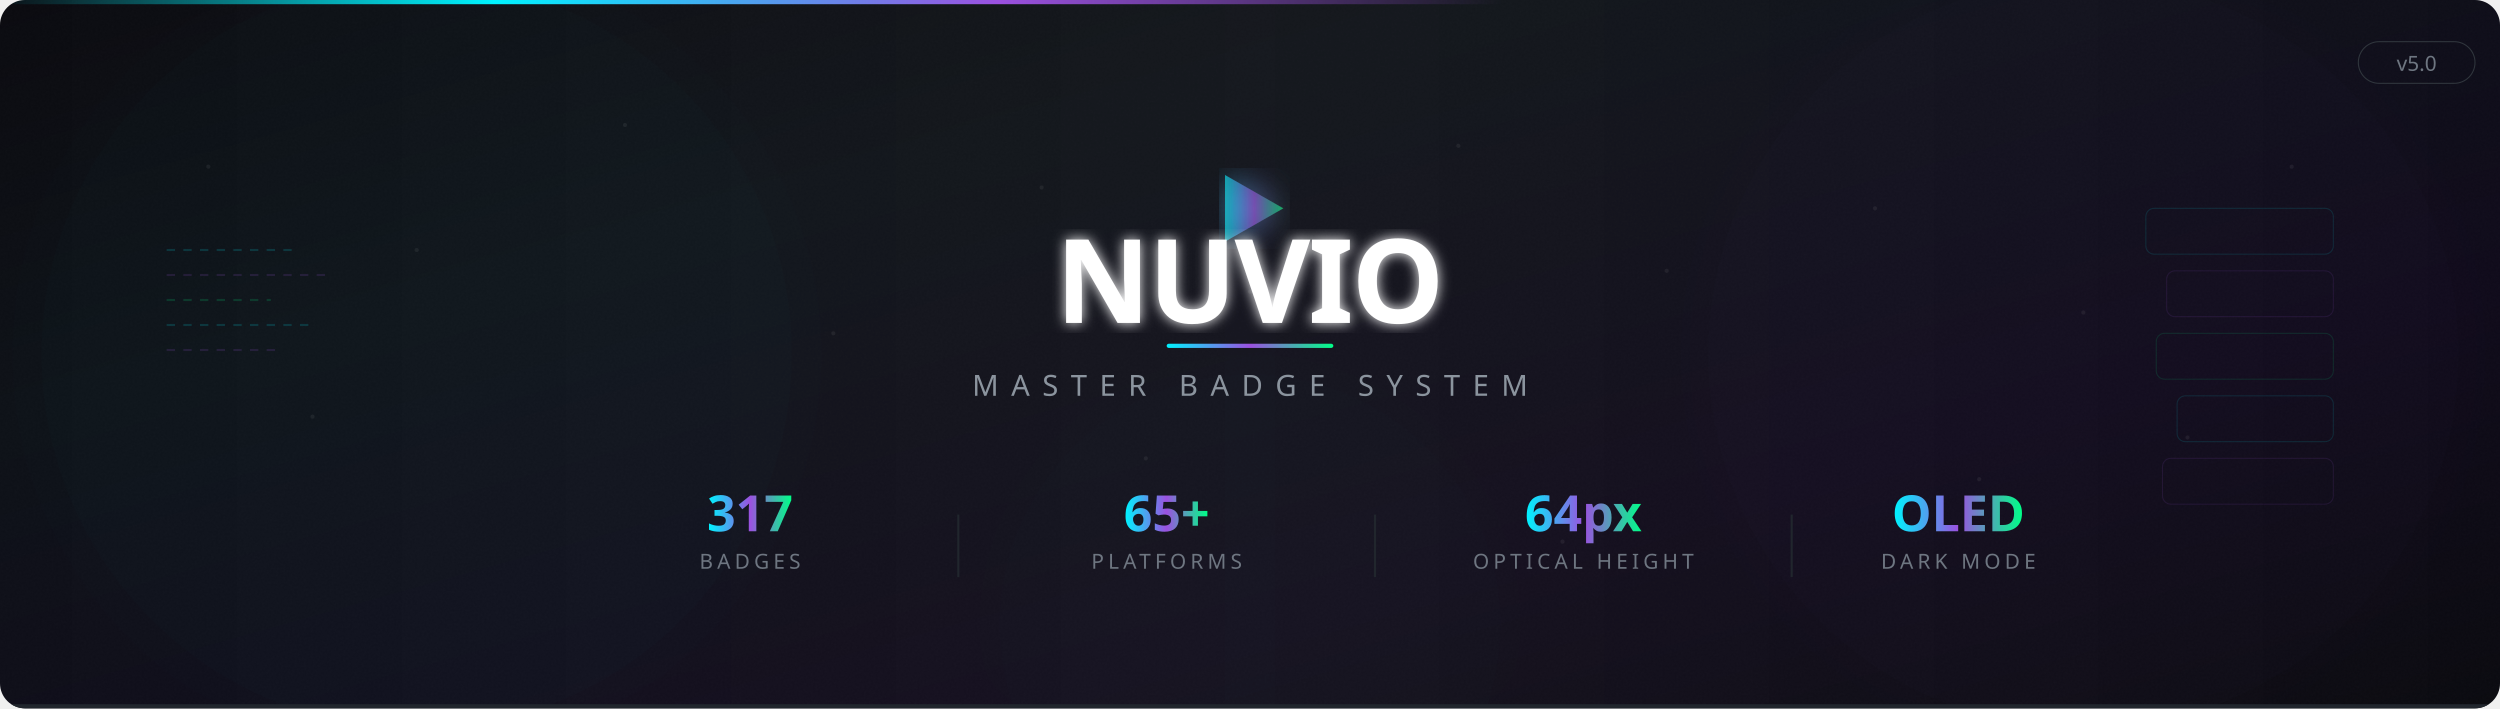
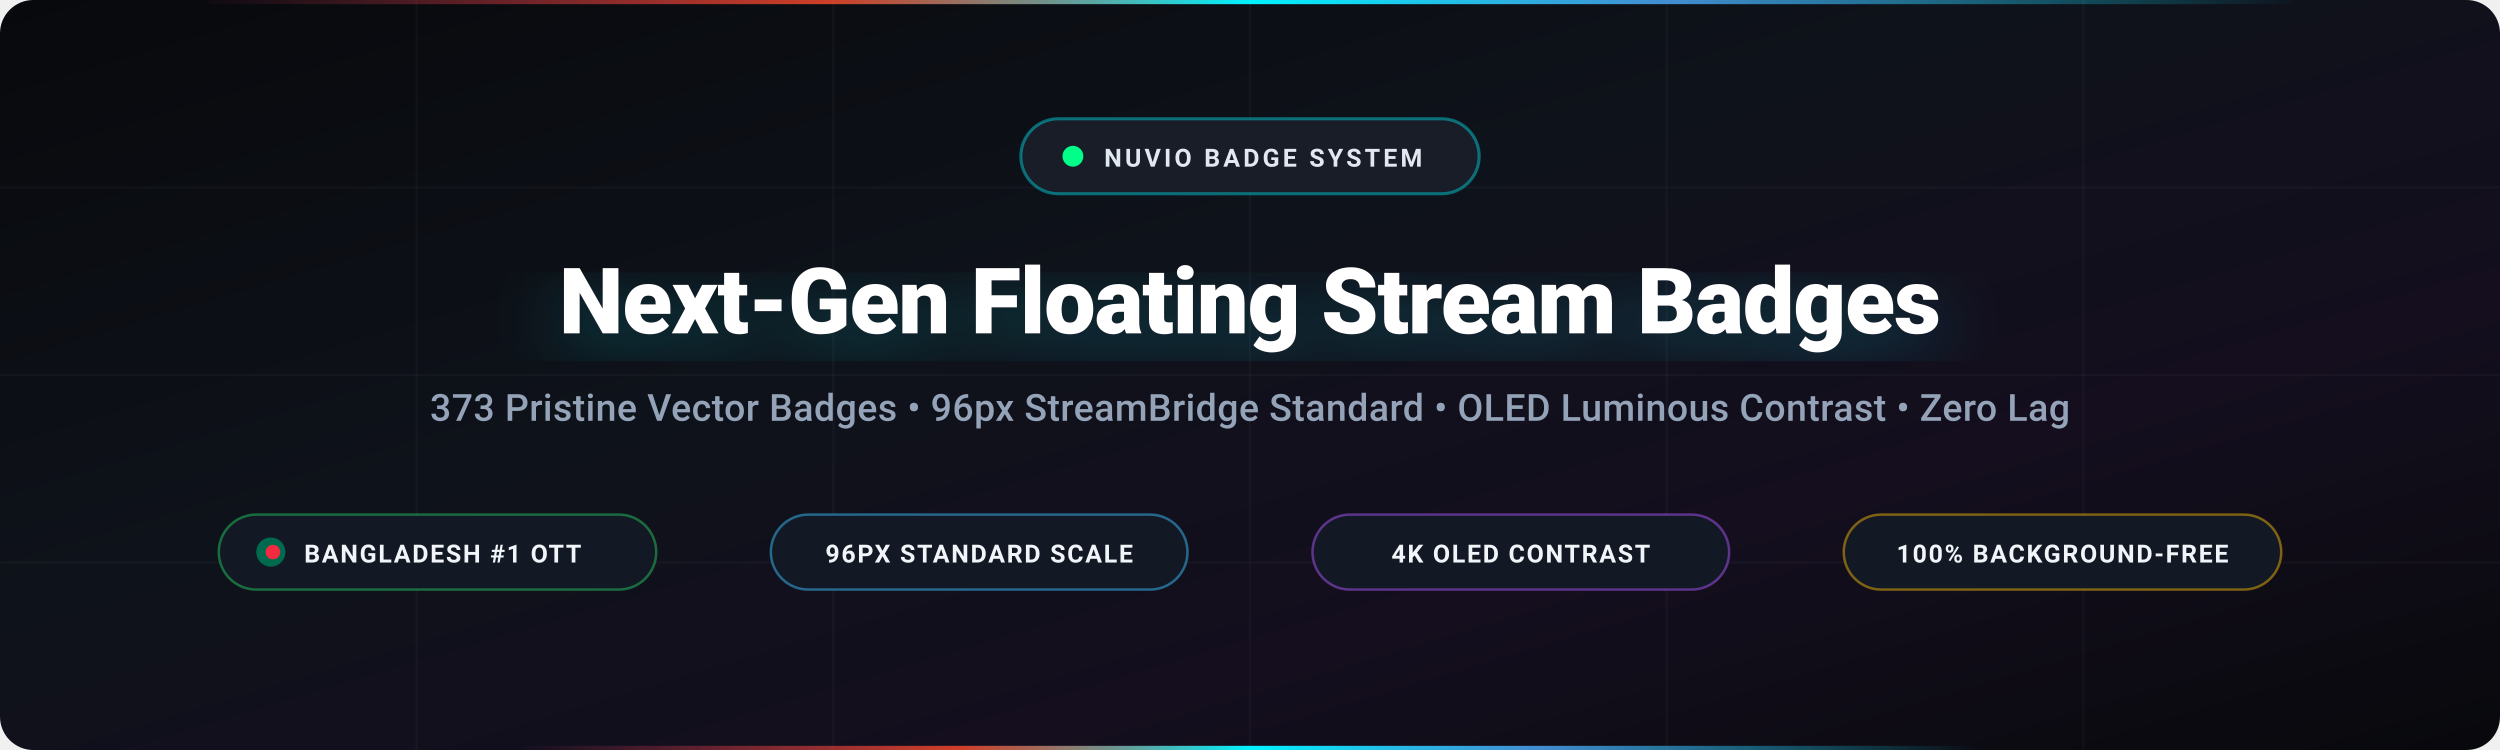
- <svg xmlns="http://www.w3.org/2000/svg" viewBox="0 0 1200 340" width="1200" height="340">
+ <svg xmlns="http://www.w3.org/2000/svg" viewBox="0 0 1200 360" width="1200" height="360">
  <defs>
-     <linearGradient id="bg-main" x1="0%" y1="0%" x2="100%" y2="100%">
-       <stop offset="0%" style="stop-color:#0a0a0f" />
-       <stop offset="30%" style="stop-color:#0d1117" />
-       <stop offset="70%" style="stop-color:#0f0a1a" />
-       <stop offset="100%" style="stop-color:#0a0a0f" />
+     <linearGradient id="bg" x1="0%" y1="0%" x2="100%" y2="100%">
+       <stop offset="0%" stop-color="#08090C" />
+       <stop offset="40%" stop-color="#0E121A" />
+       <stop offset="70%" stop-color="#140E1E" />
+       <stop offset="100%" stop-color="#08090C" />
    </linearGradient>
-     <linearGradient id="accent-glow" x1="0%" y1="0%" x2="100%" y2="0%">
-       <stop offset="0%" style="stop-color:#00f2fe">
-         <animate attributeName="stop-color" values="#00f2fe;#9b51e0;#00ff88;#00f2fe" dur="8s" repeatCount="indefinite" />
-       </stop>
-       <stop offset="50%" style="stop-color:#9b51e0">
-         <animate attributeName="stop-color" values="#9b51e0;#00ff88;#00f2fe;#9b51e0" dur="8s" repeatCount="indefinite" />
-       </stop>
-       <stop offset="100%" style="stop-color:#00ff88">
-         <animate attributeName="stop-color" values="#00ff88;#00f2fe;#9b51e0;#00ff88" dur="8s" repeatCount="indefinite" />
-       </stop>
+     <linearGradient id="glow-line" x1="0%" y1="0%" x2="100%" y2="0%">
+       <stop offset="0%" stop-color="#FF416C" stop-opacity="0" />
+       <stop offset="30%" stop-color="#FF4B2B" stop-opacity="0.8" />
+       <stop offset="50%" stop-color="#00F2FE" stop-opacity="1" />
+       <stop offset="70%" stop-color="#4FACFE" stop-opacity="0.8" />
+       <stop offset="100%" stop-color="#00F2FE" stop-opacity="0" />
    </linearGradient>
-     <linearGradient id="shimmer" x1="0%" y1="0%" x2="100%" y2="0%">
-       <stop offset="0%" style="stop-color:rgba(255,255,255,0)" />
-       <stop offset="50%" style="stop-color:rgba(255,255,255,0.03)" />
-       <stop offset="100%" style="stop-color:rgba(255,255,255,0)" />
-       <animateTransform attributeName="gradientTransform" type="translate" from="-1 0" to="1 0" dur="4s" repeatCount="indefinite" />
+     <linearGradient id="cyan-glow" x1="0%" y1="0%" x2="100%" y2="0%">
+       <stop offset="0%" stop-color="#00f2fe" />
+       <stop offset="100%" stop-color="#4facfe" />
    </linearGradient>
-     <linearGradient id="line-grad" x1="0%" y1="0%" x2="100%" y2="0%">
-       <stop offset="0%" style="stop-color:#00f2fe;stop-opacity:0">
-         <animate attributeName="offset" values="-0.2;1" dur="3s" repeatCount="indefinite" />
-       </stop>
-       <stop offset="20%" style="stop-color:#00f2fe;stop-opacity:1">
-         <animate attributeName="offset" values="0;1.2" dur="3s" repeatCount="indefinite" />
-       </stop>
-       <stop offset="40%" style="stop-color:#9b51e0;stop-opacity:1">
-         <animate attributeName="offset" values="0.2;1.4" dur="3s" repeatCount="indefinite" />
-       </stop>
-       <stop offset="60%" style="stop-color:#9b51e0;stop-opacity:0">
-         <animate attributeName="offset" values="0.4;1.6" dur="3s" repeatCount="indefinite" />
-       </stop>
-     </linearGradient>
-     <filter id="glow-soft">
-       <feGaussianBlur stdDeviation="8" result="blur" />
-       <feMerge>
-         <feMergeNode in="blur" />
-         <feMergeNode in="SourceGraphic" />
-       </feMerge>
+     <filter id="shadow" x="-10%" y="-10%" width="120%" height="120%">
+       <feDropShadow dx="0" dy="8" stdDeviation="16" flood-color="#00F2FE" flood-opacity="0.25" />
    </filter>
-     <filter id="glow-strong">
-       <feGaussianBlur stdDeviation="16" result="blur" />
-       <feMerge>
-         <feMergeNode in="blur" />
-         <feMergeNode in="SourceGraphic" />
-       </feMerge>
-     </filter>
-     <filter id="glow-text">
-       <feGaussianBlur stdDeviation="3" result="blur" />
-       <feMerge>
-         <feMergeNode in="blur" />
-         <feMergeNode in="SourceGraphic" />
-       </feMerge>
-     </filter>
-     <filter id="noise">
-       <feTurbulence type="fractalNoise" baseFrequency="0.9" numOctaves="4" stitchTiles="stitch" />
-       <feColorMatrix type="saturate" values="0" />
-     </filter>
-     <clipPath id="rounded">
-       <rect width="1200" height="340" rx="12" ry="12" />
-     </clipPath>
  </defs>
-   <style>
-     @keyframes float-up {
-       0%, 100% { transform: translateY(0px); opacity: 0.4; }
-       50% { transform: translateY(-6px); opacity: 0.7; }
-     }
-     @keyframes pulse-ring {
-       0%, 100% { opacity: 0.15; transform: scale(1); }
-       50% { opacity: 0.35; transform: scale(1.05); }
-     }
-     @keyframes fade-in-out {
-       0%, 100% { opacity: 0.2; }
-       50% { opacity: 0.5; }
-     }
-     @keyframes dash-move {
-       to { stroke-dashoffset: -20; }
-     }
-     @keyframes breathe {
-       0%, 100% { opacity: 0.6; }
-       50% { opacity: 1; }
-     }
-     .float-1 { animation: float-up 6s ease-in-out infinite; }
-     .float-2 { animation: float-up 7s ease-in-out 1s infinite; }
-     .float-3 { animation: float-up 5s ease-in-out 2s infinite; }
-     .float-4 { animation: float-up 8s ease-in-out 0.5s infinite; }
-     .pulse { animation: pulse-ring 4s ease-in-out infinite; }
-     .fade { animation: fade-in-out 5s ease-in-out infinite; }
-     .dash { animation: dash-move 2s linear infinite; }
-     .breathe { animation: breathe 3s ease-in-out infinite; }
-   </style>
-   <g clip-path="url(#rounded)">
-     <rect width="1200" height="340" fill="url(#bg-main)" />
-     <rect width="1200" height="340" filter="url(#noise)" opacity="0.02" />
-     <rect width="1200" height="340" fill="url(#shimmer)" />
-     <rect x="0" y="0" width="1200" height="2" fill="url(#line-grad)" />
-     <g opacity="0.06">
-       <circle cx="100" cy="80" r="1" fill="#ffffff" class="float-1" />
-       <circle cx="200" cy="120" r="1" fill="#ffffff" class="float-2" />
-       <circle cx="300" cy="60" r="1" fill="#ffffff" class="float-3" />
-       <circle cx="400" cy="160" r="1" fill="#ffffff" class="float-4" />
-       <circle cx="500" cy="90" r="1" fill="#ffffff" class="float-1" />
-       <circle cx="600" cy="140" r="1" fill="#ffffff" class="float-2" />
-       <circle cx="700" cy="70" r="1" fill="#ffffff" class="float-3" />
-       <circle cx="800" cy="130" r="1" fill="#ffffff" class="float-4" />
-       <circle cx="900" cy="100" r="1" fill="#ffffff" class="float-1" />
-       <circle cx="1000" cy="150" r="1" fill="#ffffff" class="float-2" />
-       <circle cx="1100" cy="80" r="1" fill="#ffffff" class="float-3" />
-       <circle cx="150" cy="200" r="1" fill="#ffffff" class="float-4" />
-       <circle cx="350" cy="240" r="1" fill="#ffffff" class="float-1" />
-       <circle cx="550" cy="220" r="1" fill="#ffffff" class="float-2" />
-       <circle cx="750" cy="260" r="1" fill="#ffffff" class="float-3" />
-       <circle cx="950" cy="230" r="1" fill="#ffffff" class="float-4" />
-       <circle cx="1050" cy="210" r="1" fill="#ffffff" class="float-1" />
+   <rect width="1200" height="360" rx="16" fill="url(#bg)" />
+   <g stroke="#ffffff" stroke-opacity="0.03" stroke-width="1">
+     <line x1="0" y1="90" x2="1200" y2="90" />
+     <line x1="0" y1="180" x2="1200" y2="180" />
+     <line x1="0" y1="270" x2="1200" y2="270" />
+     <line x1="200" y1="0" x2="200" y2="360" />
+     <line x1="400" y1="0" x2="400" y2="360" />
+     <line x1="600" y1="0" x2="600" y2="360" />
+     <line x1="800" y1="0" x2="800" y2="360" />
+     <line x1="1000" y1="0" x2="1000" y2="360" />
+   </g>
+   <rect x="100" y="0" width="1000" height="2" fill="url(#glow-line)" />
+   <g transform="translate(600, 75)">
+     <rect x="-110" y="-18" width="220" height="36" rx="18" fill="#181D28" stroke="#00f2fe" stroke-opacity="0.4" stroke-width="1.5" />
+     <circle cx="-85" cy="0" r="5" fill="#00FF88" />
+     <text x="-70" y="5" fill="#E2E8F0" font-family="-apple-system,BlinkMacSystemFont,'Segoe UI',Roboto,sans-serif" font-weight="700" font-size="12" letter-spacing="1.5">NUVIO BADGE SYSTEM</text>
+   </g>
+   <text x="600" y="160" text-anchor="middle" fill="#FFFFFF" font-family="-apple-system,BlinkMacSystemFont,'Segoe UI',Roboto,sans-serif" font-weight="900" font-size="44" letter-spacing="-0.5" filter="url(#shadow)">
+     Next-Gen Floating Stream Badges
+   </text>
+   <text x="600" y="202" text-anchor="middle" fill="#94A3B8" font-family="-apple-system,BlinkMacSystemFont,'Segoe UI',Roboto,sans-serif" font-weight="500" font-size="18" letter-spacing="0.2">
+     373 Pristine Vector Badges • 96px StreamBridge Standard • OLED Luminous Contrast • Zero Lag
+   </text>
+   <g transform="translate(600, 265)">
+     <g transform="translate(-390, 0)">
+       <rect x="-105" y="-18" width="210" height="36" rx="18" fill="#131924" stroke="#22C55E" stroke-opacity="0.5" stroke-width="1.2" />
+       <circle cx="-80" cy="0" r="7" fill="#006A4E" />
+       <circle cx="-79" cy="0" r="3.5" fill="#F42A41" />
+       <text x="-64" y="5" fill="#F1F5F9" font-family="-apple-system,BlinkMacSystemFont,'Segoe UI',Roboto,sans-serif" font-weight="700" font-size="12" letter-spacing="0.8">BANGLADESH #1 OTT</text>
    </g>
-     <circle cx="200" cy="170" r="180" fill="#00f2fe" opacity="0.015" class="pulse" filter="url(#glow-strong)" />
-     <circle cx="1000" cy="170" r="180" fill="#9b51e0" opacity="0.015" class="pulse" filter="url(#glow-strong)" style="animation-delay:2s" />
-     <circle cx="600" cy="300" r="120" fill="#00ff88" opacity="0.01" class="pulse" filter="url(#glow-strong)" style="animation-delay:4s" />
-     <g transform="translate(80, 120)" class="float-1" opacity="0.15">
-       <line x1="0" y1="0" x2="60" y2="0" stroke="#00f2fe" stroke-width="1" stroke-dasharray="4,4" class="dash" />
-       <line x1="0" y1="12" x2="80" y2="12" stroke="#9b51e0" stroke-width="1" stroke-dasharray="4,4" class="dash" style="animation-delay:0.3s" />
-       <line x1="0" y1="24" x2="50" y2="24" stroke="#00ff88" stroke-width="1" stroke-dasharray="4,4" class="dash" style="animation-delay:0.6s" />
-       <line x1="0" y1="36" x2="70" y2="36" stroke="#00f2fe" stroke-width="1" stroke-dasharray="4,4" class="dash" style="animation-delay:0.9s" />
-       <line x1="0" y1="48" x2="55" y2="48" stroke="#9b51e0" stroke-width="1" stroke-dasharray="4,4" class="dash" style="animation-delay:1.2s" />
+     <g transform="translate(-130, 0)">
+       <rect x="-100" y="-18" width="200" height="36" rx="18" fill="#131924" stroke="#38BDF8" stroke-opacity="0.5" stroke-width="1.2" />
+       <text x="0" y="5" text-anchor="middle" fill="#F1F5F9" font-family="-apple-system,BlinkMacSystemFont,'Segoe UI',Roboto,sans-serif" font-weight="700" font-size="12" letter-spacing="0.8">96PX STANDARD SCALE</text>
    </g>
-     <g transform="translate(1030, 100)" opacity="0.12">
-       <rect x="0" y="0" width="90" height="22" rx="4" fill="none" stroke="#00f2fe" stroke-width="0.5" class="float-2" />
-       <rect x="10" y="30" width="80" height="22" rx="4" fill="none" stroke="#9b51e0" stroke-width="0.5" class="float-3" />
-       <rect x="5" y="60" width="85" height="22" rx="4" fill="none" stroke="#00ff88" stroke-width="0.5" class="float-4" />
-       <rect x="15" y="90" width="75" height="22" rx="4" fill="none" stroke="#00f2fe" stroke-width="0.5" class="float-1" />
-       <rect x="8" y="120" width="82" height="22" rx="4" fill="none" stroke="#9b51e0" stroke-width="0.5" class="float-2" />
+     <g transform="translate(130, 0)">
+       <rect x="-100" y="-18" width="200" height="36" rx="18" fill="#131924" stroke="#A855F7" stroke-opacity="0.5" stroke-width="1.2" />
+       <text x="0" y="5" text-anchor="middle" fill="#F1F5F9" font-family="-apple-system,BlinkMacSystemFont,'Segoe UI',Roboto,sans-serif" font-weight="700" font-size="12" letter-spacing="0.8">4K OLED CONTRAST</text>
    </g>
-     <g transform="translate(600, 100)">
-       <g filter="url(#glow-soft)" class="breathe">
-         <polygon points="-12,-16 -12,16 16,0" fill="url(#accent-glow)" opacity="0.6" />
-       </g>
-       <text x="0" y="55" text-anchor="middle" font-family="'Segoe UI', system-ui, -apple-system, sans-serif" font-weight="700" font-size="56" fill="#ffffff" letter-spacing="-1" filter="url(#glow-text)">
-         NUVIO
-       </text>
-       <rect x="-40" y="65" width="80" height="2" rx="1" fill="url(#accent-glow)" class="breathe" />
-       <text x="0" y="90" text-anchor="middle" font-family="'Segoe UI', system-ui, -apple-system, sans-serif" font-weight="400" font-size="14" fill="#8b949e" letter-spacing="6">
-         MASTER BADGE SYSTEM
-       </text>
-     </g>
-     <g transform="translate(600, 255)">
-       <g transform="translate(-240, 0)">
-         <text x="0" y="0" text-anchor="middle" font-family="'Segoe UI', system-ui, sans-serif" font-weight="700" font-size="24" fill="url(#accent-glow)">317</text>
-         <text x="0" y="18" text-anchor="middle" font-family="'Segoe UI', system-ui, sans-serif" font-weight="400" font-size="10" fill="#6e7681" letter-spacing="2">BADGES</text>
-       </g>
-       <line x1="-140" y1="-8" x2="-140" y2="22" stroke="#21262d" stroke-width="1" />
-       <g transform="translate(-40, 0)">
-         <text x="0" y="0" text-anchor="middle" font-family="'Segoe UI', system-ui, sans-serif" font-weight="700" font-size="24" fill="url(#accent-glow)">65+</text>
-         <text x="0" y="18" text-anchor="middle" font-family="'Segoe UI', system-ui, sans-serif" font-weight="400" font-size="10" fill="#6e7681" letter-spacing="2">PLATFORMS</text>
-       </g>
-       <line x1="60" y1="-8" x2="60" y2="22" stroke="#21262d" stroke-width="1" />
-       <g transform="translate(160, 0)">
-         <text x="0" y="0" text-anchor="middle" font-family="'Segoe UI', system-ui, sans-serif" font-weight="700" font-size="24" fill="url(#accent-glow)">64px</text>
-         <text x="0" y="18" text-anchor="middle" font-family="'Segoe UI', system-ui, sans-serif" font-weight="400" font-size="10" fill="#6e7681" letter-spacing="2">OPTICAL HEIGHT</text>
-       </g>
-       <line x1="260" y1="-8" x2="260" y2="22" stroke="#21262d" stroke-width="1" />
-       <g transform="translate(340, 0)">
-         <text x="0" y="0" text-anchor="middle" font-family="'Segoe UI', system-ui, sans-serif" font-weight="700" font-size="24" fill="url(#accent-glow)">OLED</text>
-         <text x="0" y="18" text-anchor="middle" font-family="'Segoe UI', system-ui, sans-serif" font-weight="400" font-size="10" fill="#6e7681" letter-spacing="2">DARK MODE</text>
-       </g>
-     </g>
-     <rect x="0" y="338" width="1200" height="2" fill="#21262d" />
-     <g transform="translate(1160, 30)">
-       <rect x="-28" y="-10" width="56" height="20" rx="10" fill="none" stroke="#30363d" stroke-width="0.5" />
-       <text x="0" y="4" text-anchor="middle" font-family="'Segoe UI', system-ui, sans-serif" font-weight="500" font-size="10" fill="#6e7681">v5.0</text>
+     <g transform="translate(390, 0)">
+       <rect x="-105" y="-18" width="210" height="36" rx="18" fill="#131924" stroke="#EAB308" stroke-opacity="0.5" stroke-width="1.2" />
+       <text x="0" y="5" text-anchor="middle" fill="#F1F5F9" font-family="-apple-system,BlinkMacSystemFont,'Segoe UI',Roboto,sans-serif" font-weight="700" font-size="12" letter-spacing="0.8">100% BACKGROUND-FREE</text>
    </g>
  </g>
+   <rect x="250" y="358" width="700" height="2" fill="url(#glow-line)" />
</svg>
